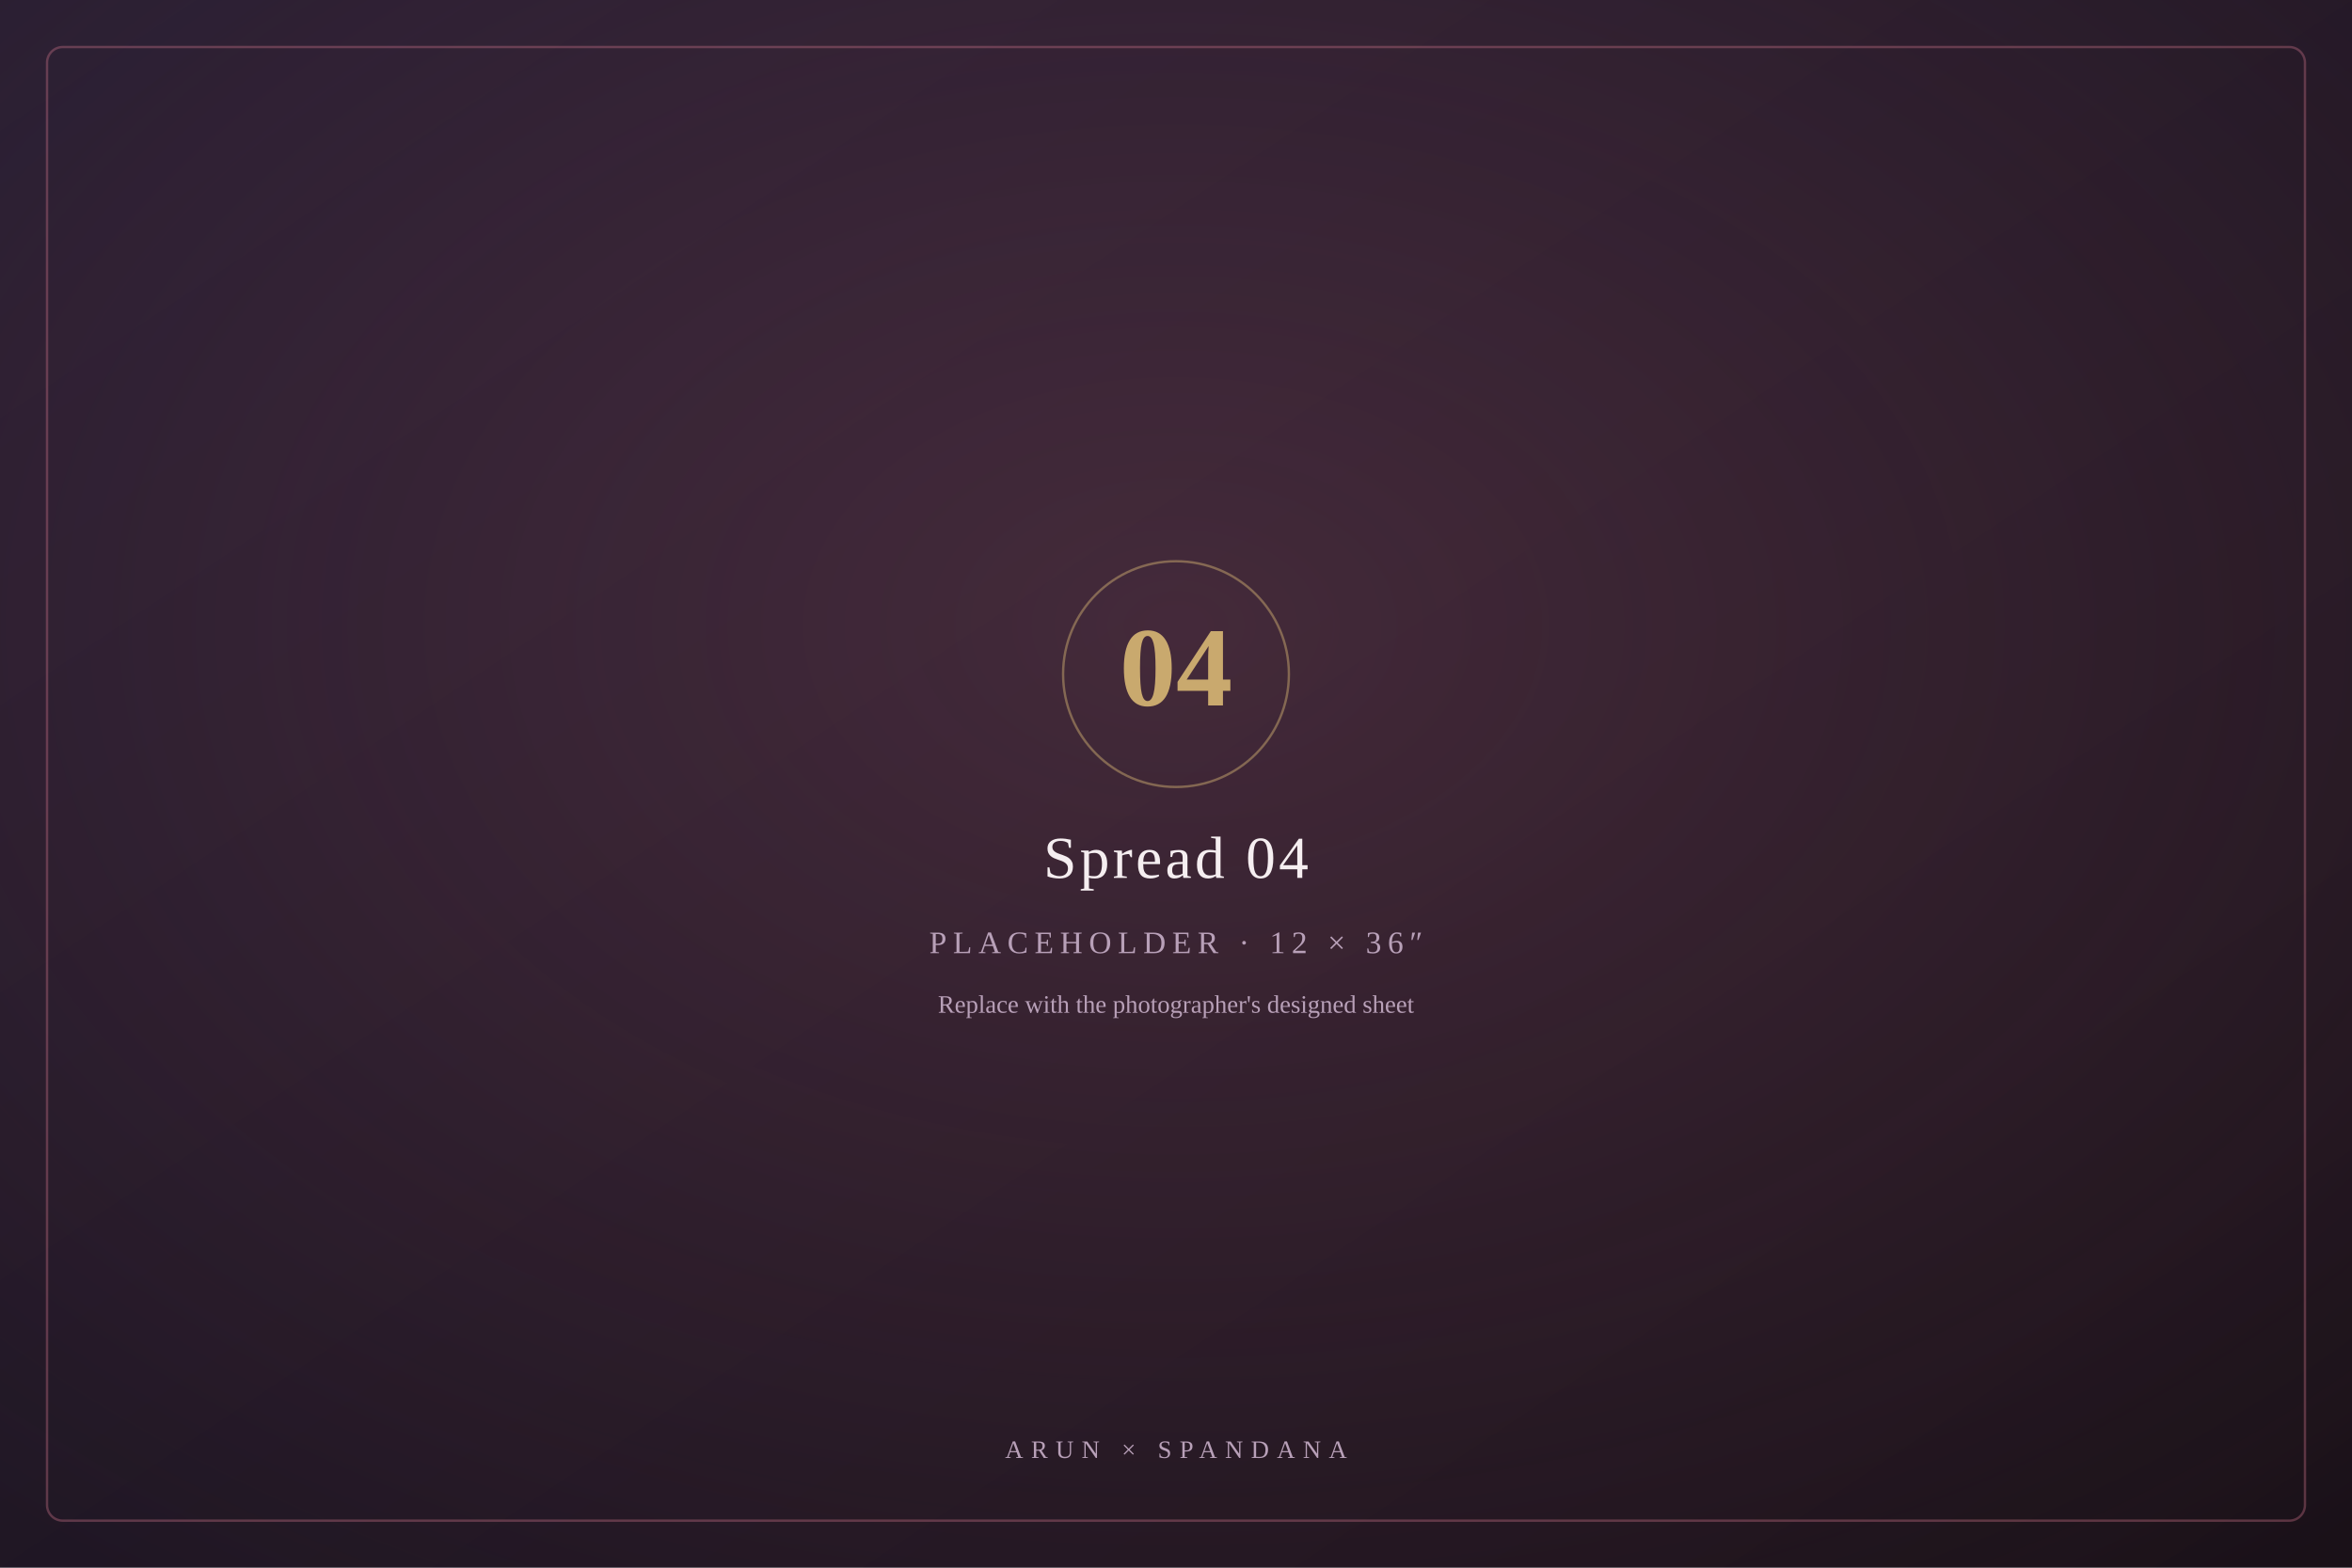
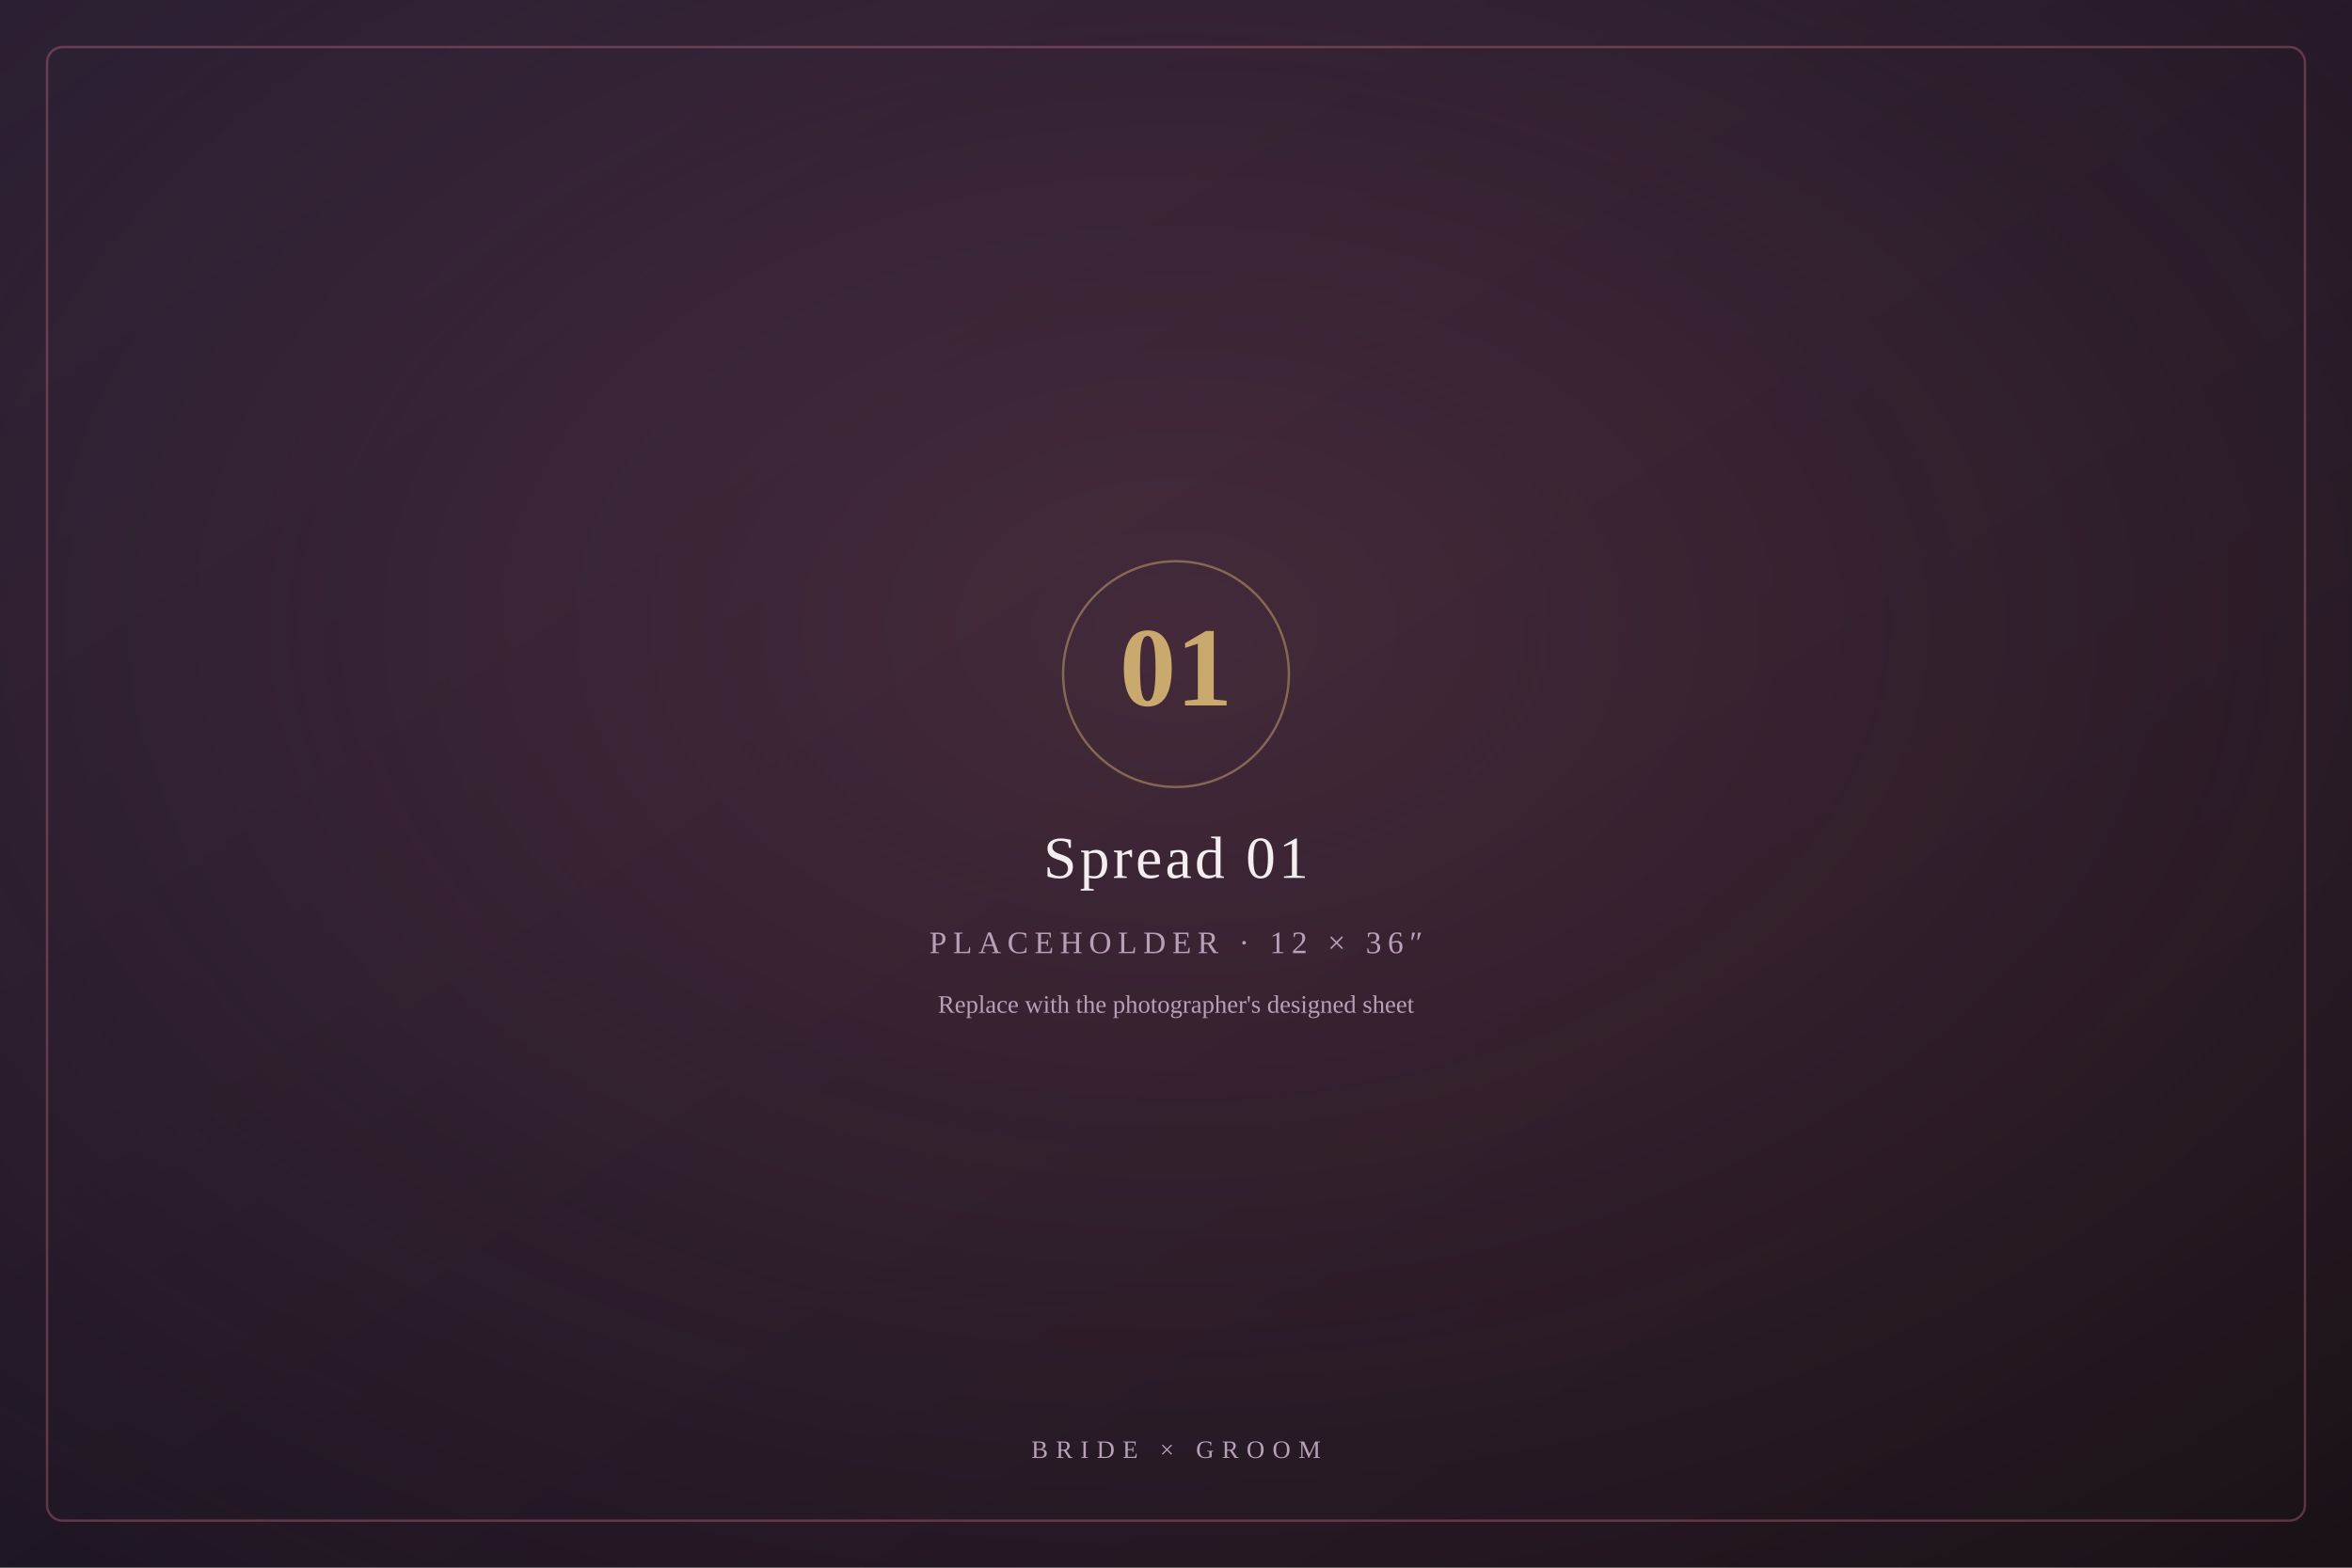
<svg xmlns="http://www.w3.org/2000/svg" width="1500" height="1000" viewBox="0 0 1500 1000">
  <defs>
    <linearGradient id="bg" x1="0" y1="0" x2="1" y2="1">
      <stop offset="0" stop-color="#251C30" />
      <stop offset="1" stop-color="#1A1118" />
    </linearGradient>
    <radialGradient id="glow" cx="0.5" cy="0.4" r="0.75">
      <stop offset="0" stop-color="#D4758C" stop-opacity="0.20" />
      <stop offset="1" stop-color="#D4758C" stop-opacity="0" />
    </radialGradient>
  </defs>
  <rect width="1500" height="1000" fill="url(#bg)" />
  <rect width="1500" height="1000" fill="url(#glow)" />
  <rect x="30" y="30" width="1440" height="940" fill="none" stroke="#D4758C" stroke-opacity="0.35" stroke-width="1.5" rx="10" />
  <g font-family="Georgia, 'Times New Roman', serif" text-anchor="middle">
    <circle cx="750" cy="430" r="72" fill="none" stroke="#C9A96E" stroke-opacity="0.5" stroke-width="1.5" />
-     <text x="750" y="450" fill="#C9A96E" font-size="72" font-weight="700">04</text>
-     <text x="750" y="560" fill="#F5EEF0" font-size="38" letter-spacing="2">Spread 04</text>
+     <text x="750" y="450" fill="#C9A96E" font-size="72" font-weight="700">01</text>
+     <text x="750" y="560" fill="#F5EEF0" font-size="38" letter-spacing="2">Spread 01</text>
    <text x="750" y="608" fill="#B8A0B8" font-size="20" letter-spacing="4">PLACEHOLDER · 12 × 36″</text>
    <text x="750" y="646" fill="#B8A0B8" font-size="16">Replace with the photographer's designed sheet</text>
-     <text x="750" y="930" fill="#B8A0B8" font-size="16" letter-spacing="5">ARUN × SPANDANA</text>
+     <text x="750" y="930" fill="#B8A0B8" font-size="16" letter-spacing="5">BRIDE × GROOM</text>
  </g>
</svg>
